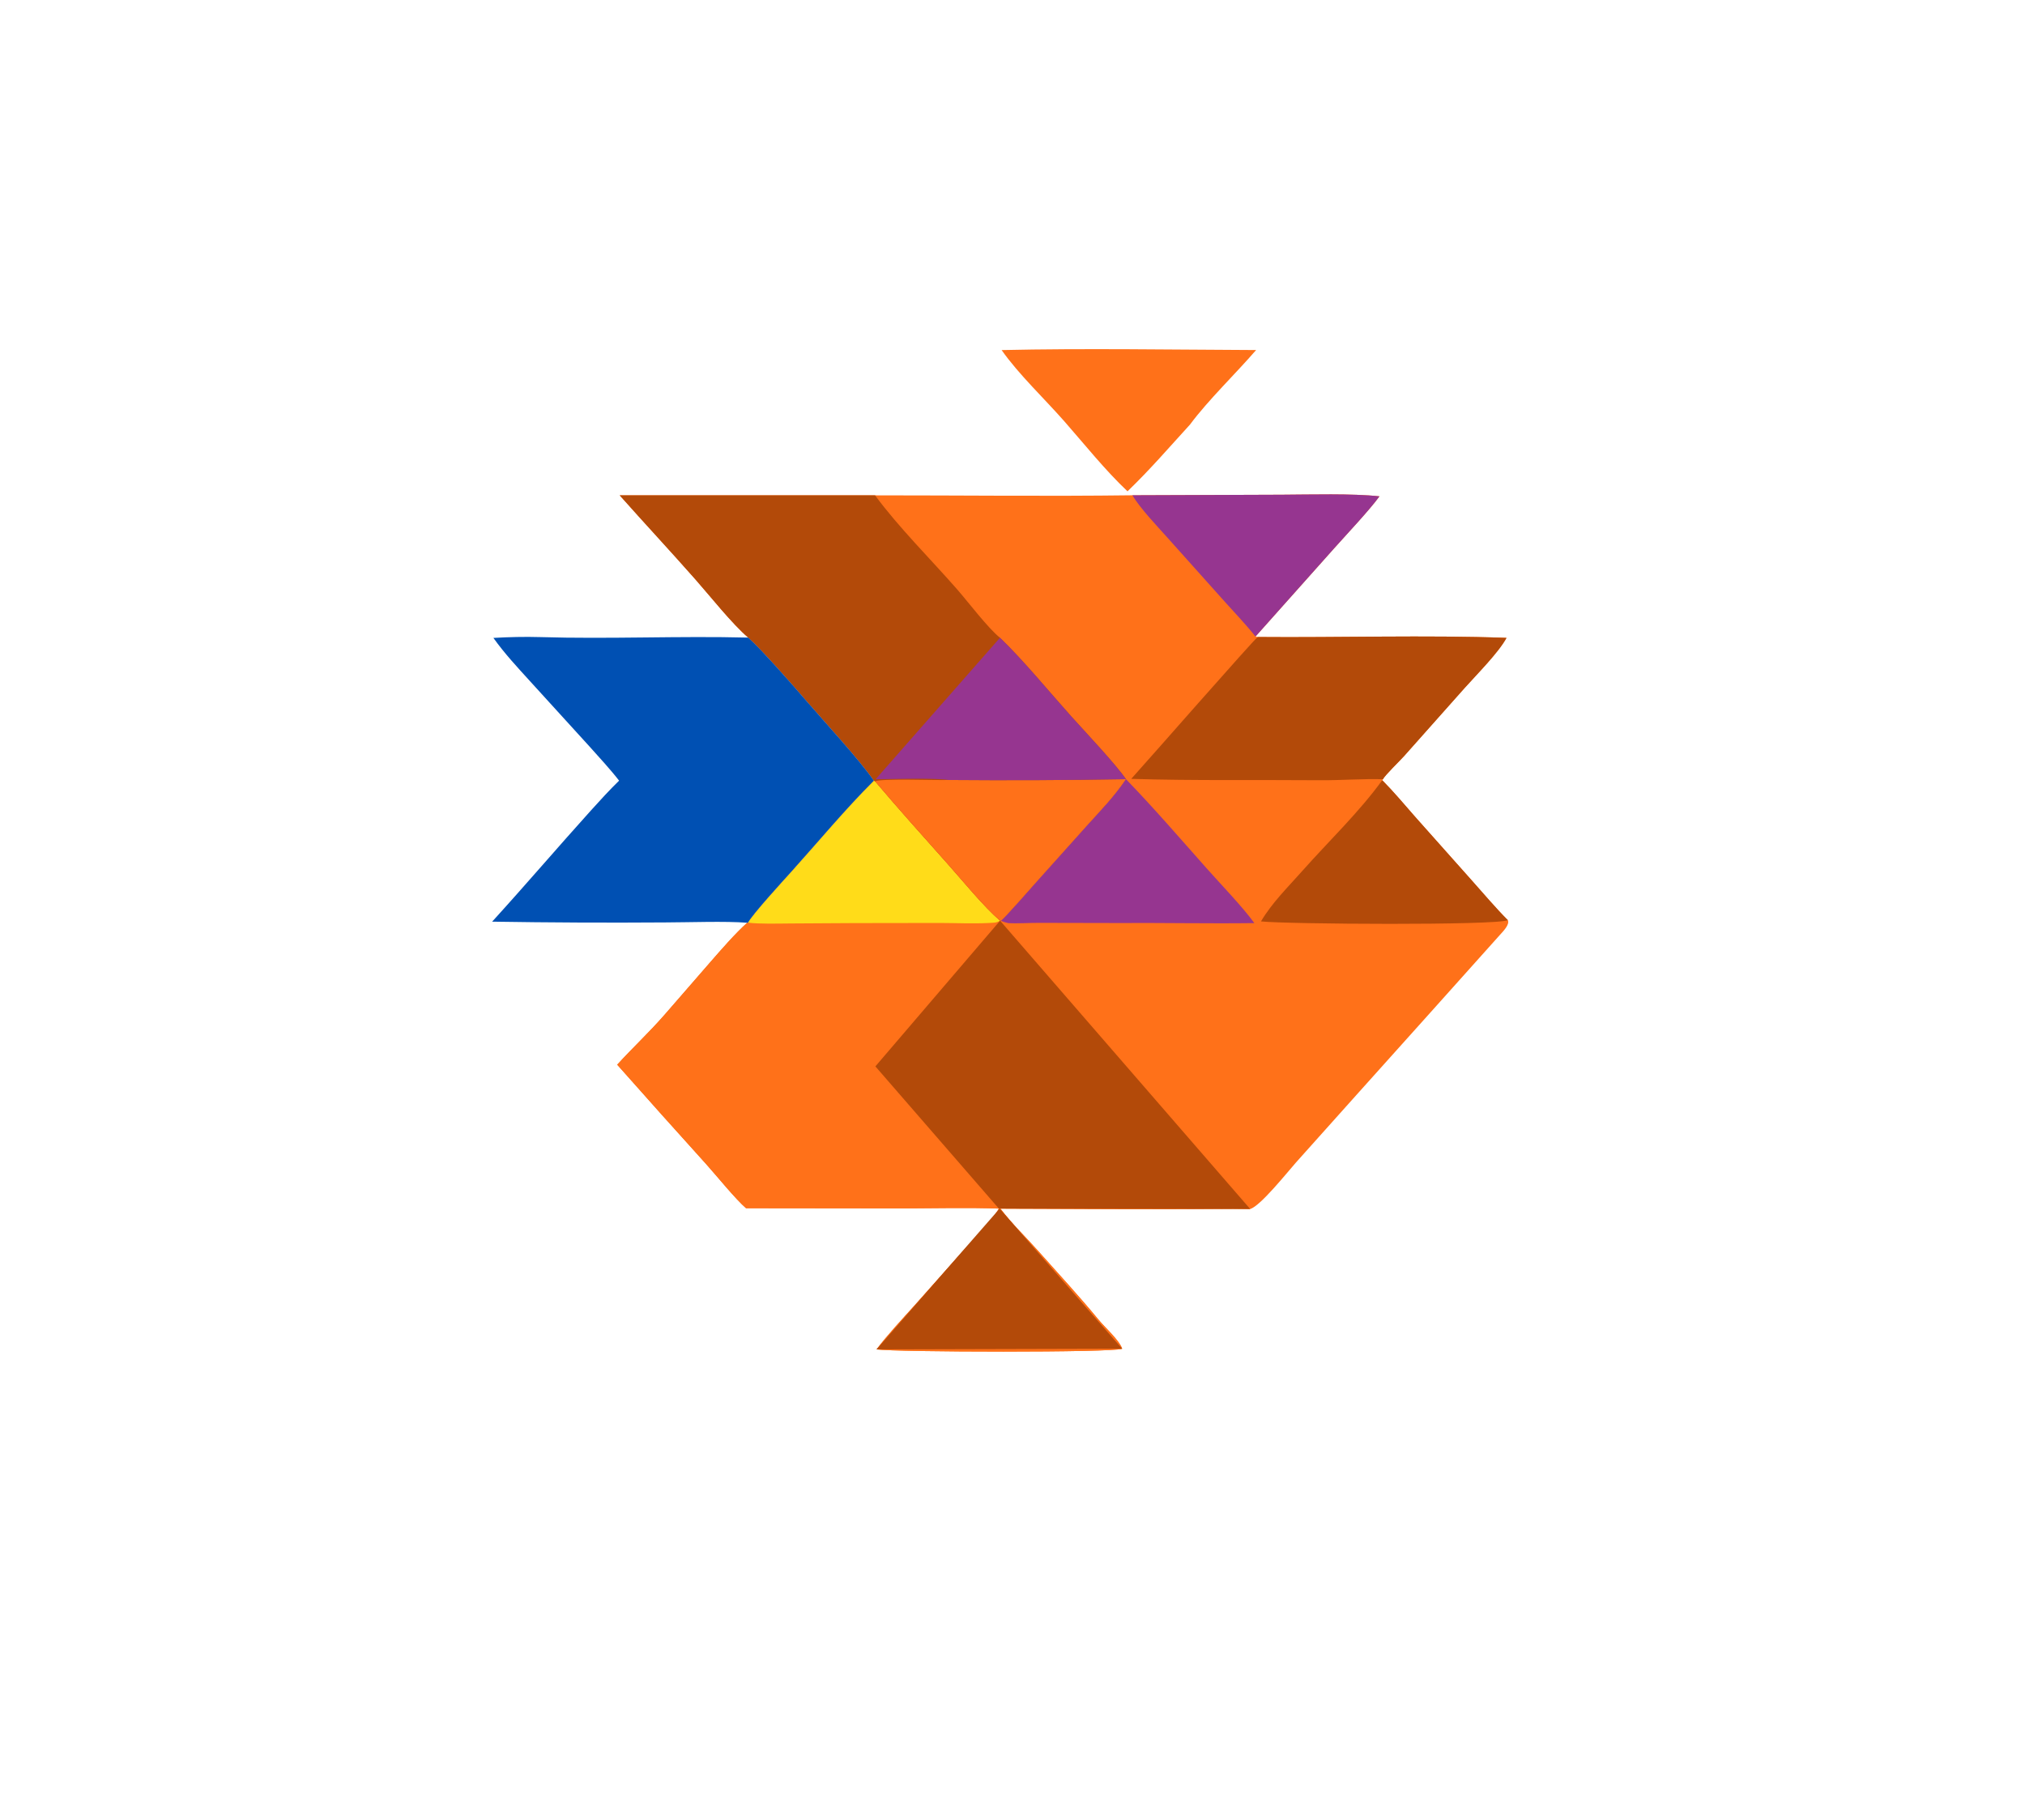
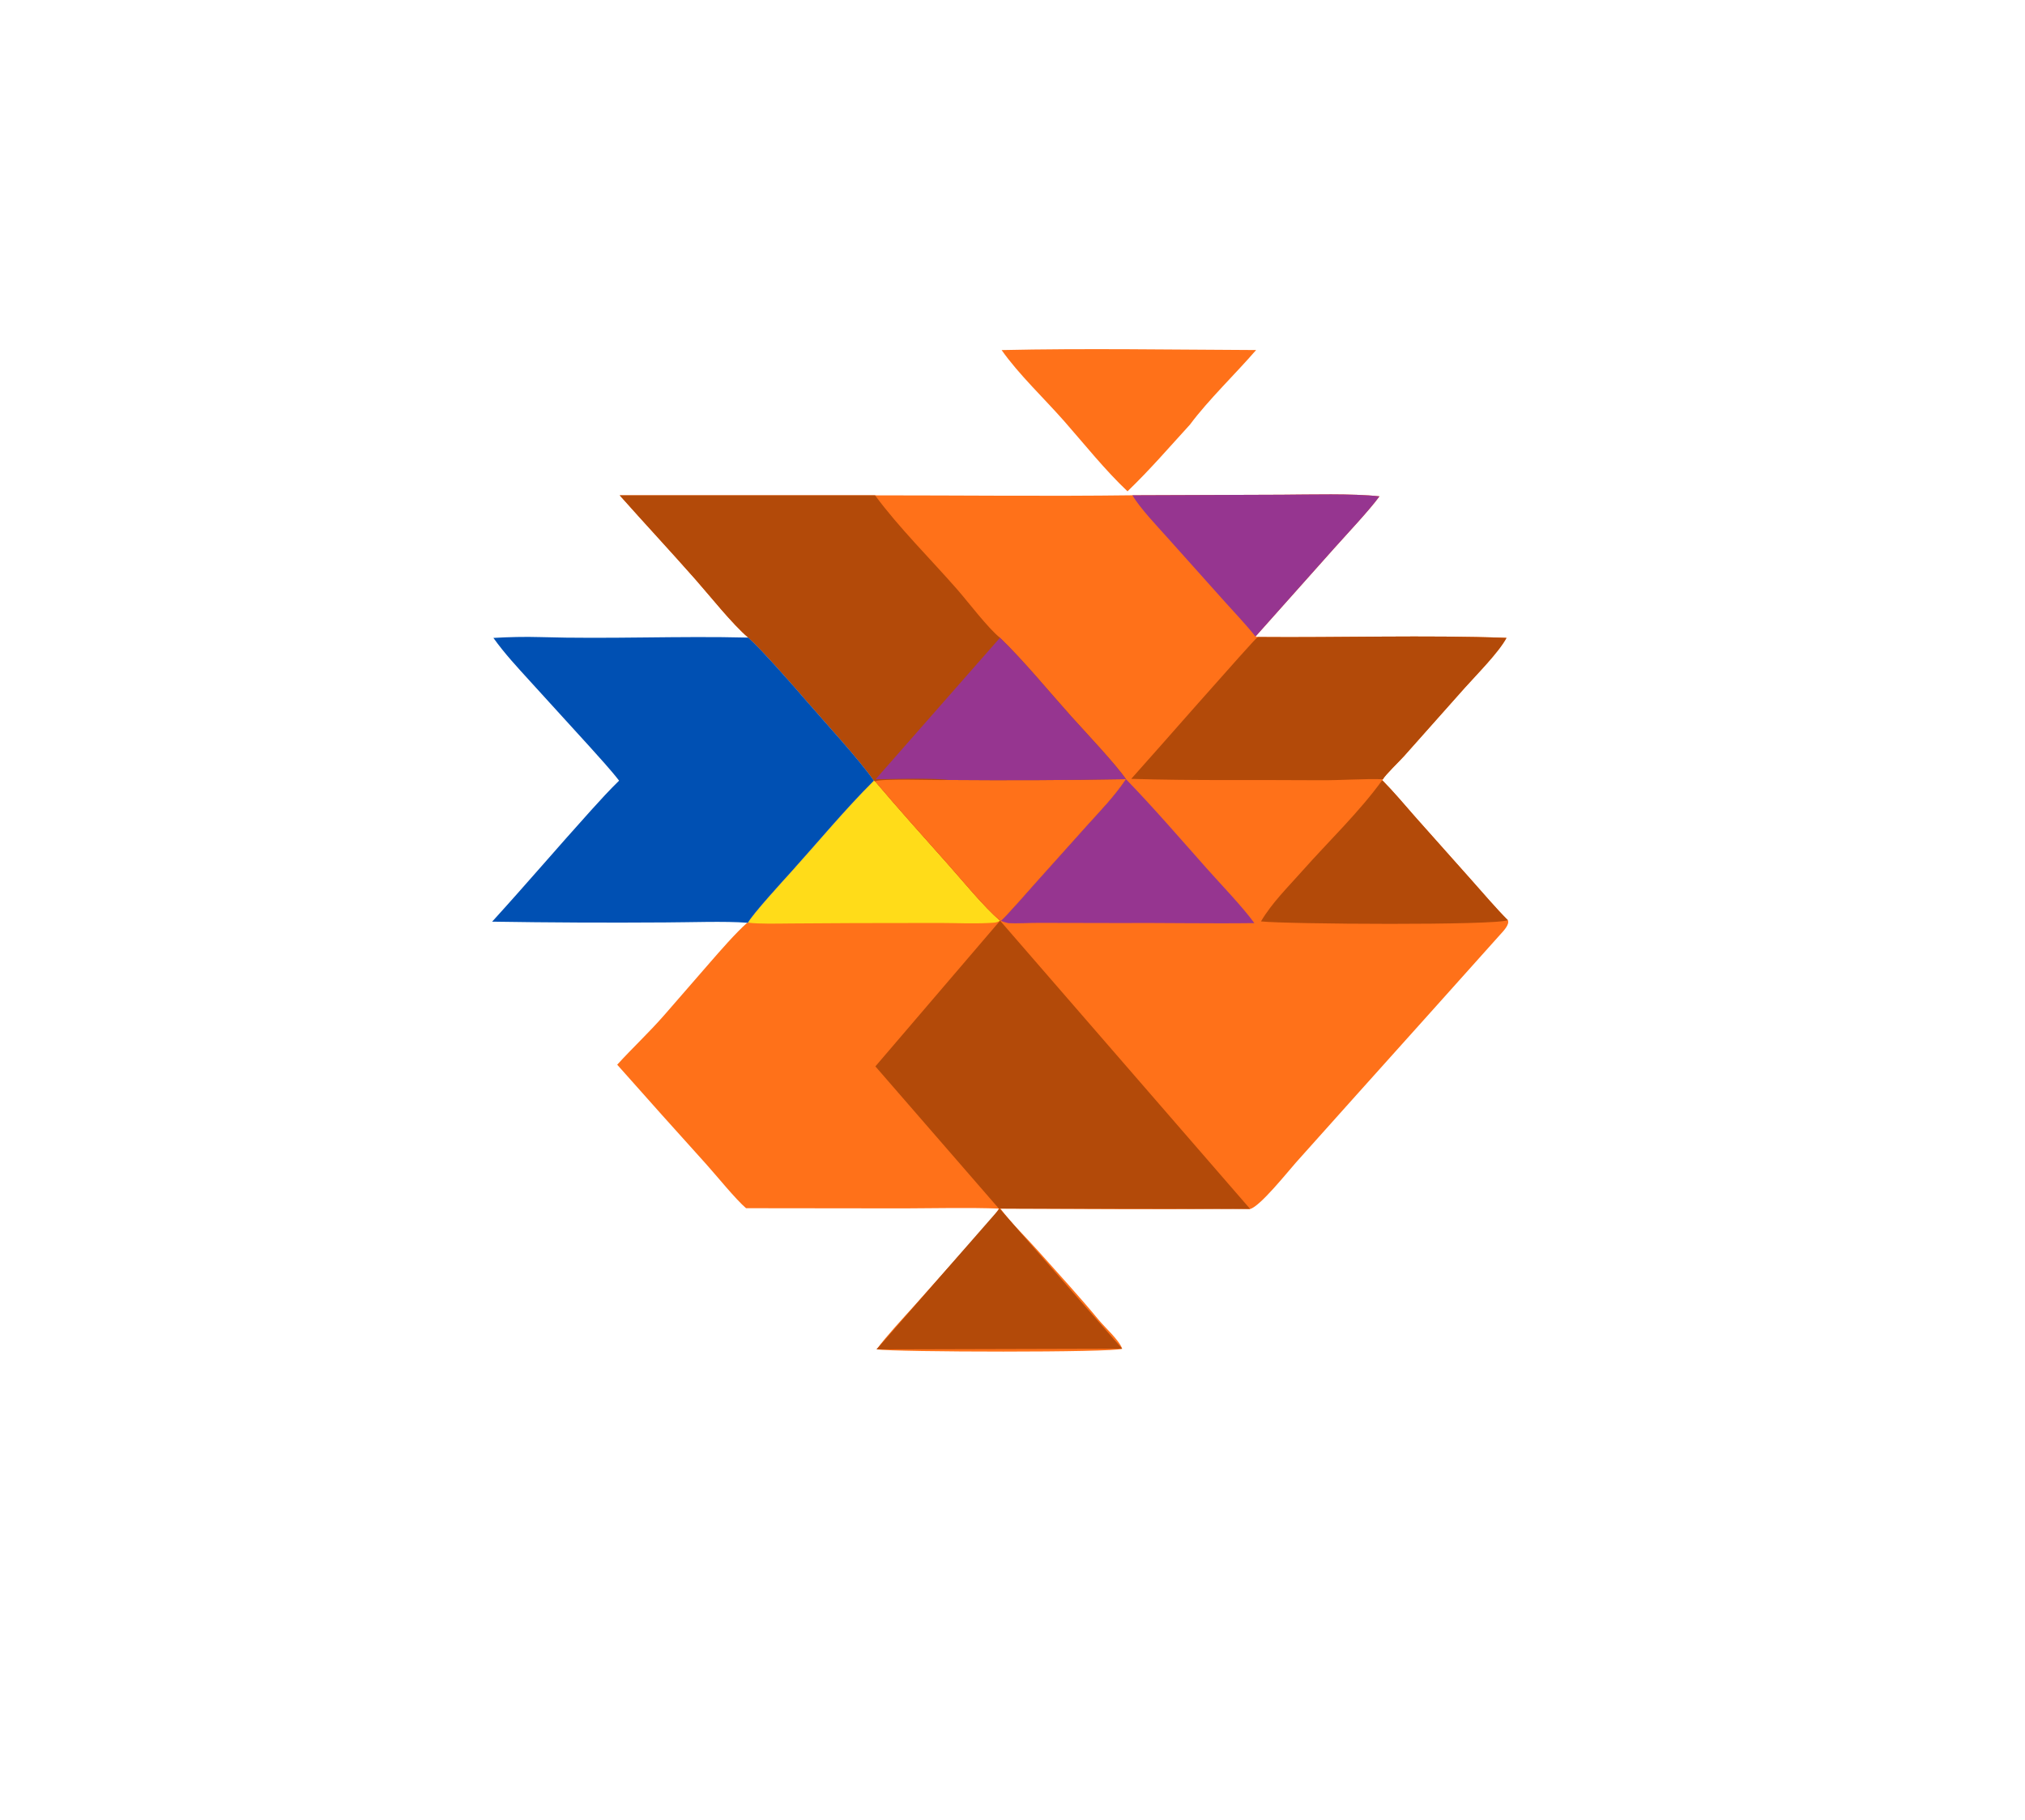
<svg xmlns="http://www.w3.org/2000/svg" width="1024" height="920" viewBox="0 0 1024 920">
  <path fill="#FF7119" transform="scale(0.610979 0.61089)" d="M937.2 409.99L1061.15 409.534C1084.21 409.446 1119.37 408.399 1141.71 410.872C1133.58 422.152 1114.39 442.469 1104.33 453.766L1039.1 526.941L1040.98 527.317C1108.44 527.919 1180.16 525.592 1246.86 528.033C1240.42 540.084 1221.99 558.566 1212.07 569.677L1161.97 626.033C1158.55 629.836 1146.09 641.905 1144.59 645.073L1144.03 645.842C1153.66 655.578 1162.52 666.211 1171.57 676.516L1218.32 729.032C1227.81 739.657 1238.03 751.772 1247.96 761.711C1249.74 765.378 1243.88 771.162 1241.37 773.967C1202.05 817.996 1162.57 861.89 1123.16 905.841L1072.59 962.355C1065.69 970.134 1043.02 998.579 1034.71 1000.8L1020.86 1000.62C957.064 1001.24 891.86 1000.79 828.002 1000.52C838.129 1013.8 848.684 1023.64 859.704 1036.04C876.344 1054.77 893.467 1073.3 909.372 1092.63C914.463 1098.82 926.435 1109.49 928.761 1116.48C922.148 1119.79 740.987 1119.34 725.496 1117.02C734.552 1104.94 746.522 1092.25 756.685 1080.9L796.352 1036.41C804.973 1026.91 820.984 1011.07 826.699 1000.47C801.752 999.528 773.391 1000.24 748.221 1000.31L617.472 1000.16C608.911 992.837 593.026 973.206 584.66 963.891C559.911 936.508 535.301 909 510.83 881.369C523.506 867.399 536.748 855.206 549.89 840.181L587.607 796.785C596.193 786.932 608.801 772.389 618.428 763.858L619.075 763.791C622.928 756.636 647.778 729.535 654.82 721.72C677.327 696.741 699.544 669.86 723.272 646.235C710.846 628.345 682.835 598.073 668.27 581.15C657.891 569.09 630.423 537.612 619.27 527.806C605.905 516.426 587.84 493.555 575.52 479.587C554.851 456.154 533.591 433.337 512.902 410.042L724.267 410.05C794.687 410.036 866.946 410.898 937.2 409.99Z" />
-   <path fill="#FF7119" transform="scale(0.610979 0.61089)" d="M723.272 646.235L724.317 646.802C744.065 670.091 764.658 693.048 784.982 715.859C797.343 729.732 813.985 750.291 827.72 762.132L828.442 762.297C831.021 763.29 831.788 763.539 834.472 764.16L833.28 765.643C834.887 774.657 850.907 779.388 855.703 796.542L861.133 802.957C876.245 810.929 882.832 823.293 893.88 834.707C909.236 850.57 922.18 866.453 935.622 883.887C940.671 890.434 951.566 896.791 956.795 903.715C964.615 914.744 964.878 920.062 977.877 927.109C980.127 928.329 988.888 943.474 991.637 946.009C1002.25 958.655 1028.93 981.451 1033.63 996.562C1034.07 997.954 1034.43 999.371 1034.71 1000.8L1020.86 1000.62C957.064 1001.24 891.86 1000.79 828.002 1000.52C838.129 1013.8 848.684 1023.64 859.704 1036.04C876.344 1054.77 893.467 1073.3 909.372 1092.63C914.463 1098.82 926.435 1109.49 928.761 1116.48C922.148 1119.79 740.987 1119.34 725.496 1117.02C734.552 1104.94 746.522 1092.25 756.685 1080.9L796.352 1036.41C804.973 1026.91 820.984 1011.07 826.699 1000.47C801.752 999.528 773.391 1000.24 748.221 1000.31L617.472 1000.16C608.911 992.837 593.026 973.206 584.66 963.891C559.911 936.508 535.301 909 510.83 881.369C523.506 867.399 536.748 855.206 549.89 840.181L587.607 796.785C596.193 786.932 608.801 772.389 618.428 763.858L619.075 763.791C622.928 756.636 647.778 729.535 654.82 721.72C677.327 696.741 699.544 669.86 723.272 646.235Z" />
  <path fill="#B34A09" transform="scale(0.610979 0.61089)" d="M827.72 762.132L1034.71 1000.8L826.699 1000.47L724.519 882.759Z" />
  <path fill="#B34A09" transform="scale(0.610979 0.61089)" d="M827.35 1000.5L928.761 1116.48L725.496 1117.02Z" />
  <path fill="#FFDC19" transform="scale(0.610979 0.61089)" d="M723.272 646.235L724.317 646.802C744.065 670.091 764.658 693.048 784.982 715.859C797.343 729.732 813.985 750.291 827.72 762.132C824.383 764.18 822.058 763.735 818.131 764.068C804.939 764.706 791.127 764.074 777.83 764.036L706.565 764.144L653.96 764.458C643.804 764.523 628.854 764.984 619.075 763.791C622.928 756.636 647.778 729.535 654.82 721.72C677.327 696.741 699.544 669.86 723.272 646.235Z" />
  <path fill="#B34A09" transform="scale(0.610979 0.61089)" d="M512.902 410.042L724.267 410.05C743.911 436.745 770.255 462.787 792.275 487.97C801.183 498.158 817.965 520.282 827.642 527.926C846.58 546.068 868.861 573.207 886.759 593.152C898.132 605.826 923.185 632.282 931.926 645.016C922.088 659.618 911.253 670.617 899.534 683.614L858.331 729.574C853.297 735.191 832.108 759.479 828.442 762.297L827.72 762.132C813.985 750.291 797.343 729.732 784.982 715.859C764.658 693.048 744.065 670.091 724.317 646.802L723.272 646.235C710.846 628.345 682.835 598.073 668.27 581.15C657.891 569.09 630.423 537.612 619.27 527.806C605.905 516.426 587.84 493.555 575.52 479.587C554.851 456.154 533.591 433.337 512.902 410.042Z" />
  <path fill="#FF7119" transform="scale(0.610979 0.61089)" d="M931.926 645.016C922.088 659.618 911.253 670.617 899.534 683.614L858.331 729.574C853.297 735.191 832.108 759.479 828.442 762.297L827.72 762.132C813.985 750.291 797.343 729.732 784.982 715.859C764.658 693.048 744.065 670.091 724.317 646.802C729.359 644.254 775.454 646.11 785.141 645.671C834.07 646.083 883.003 645.865 931.926 645.016Z" />
  <path fill="#963590" transform="scale(0.610979 0.61089)" d="M724.704 645.08L827.642 527.926C846.58 546.068 868.861 573.207 886.759 593.152C898.132 605.826 923.185 632.282 931.926 645.016C883.003 645.865 834.07 646.083 785.141 645.671C773.77 643.894 737.424 644.962 724.704 645.08Z" />
  <path fill="#B34A09" transform="scale(0.610979 0.61089)" d="M1040.98 527.317C1108.44 527.919 1180.16 525.592 1246.86 528.033C1240.42 540.084 1221.99 558.566 1212.07 569.677L1161.97 626.033C1158.55 629.836 1146.09 641.905 1144.59 645.073C1129.38 644.531 1108.84 646.021 1092.56 645.884C1040.68 645.448 988.117 646.348 936.254 644.754C946.674 633.379 1038.76 528.215 1040.98 527.317Z" />
  <path fill="#963590" transform="scale(0.610979 0.61089)" d="M931.926 645.016C954.895 668.723 976.851 694.232 998.813 718.966C1010.35 731.957 1028.32 750.562 1038.19 764.16C999.912 764.648 962.128 763.842 924.037 764.089L860.154 763.956C852.124 763.905 842.096 764.636 834.472 764.16C831.788 763.539 831.021 763.29 828.442 762.297C832.108 759.479 853.297 735.191 858.331 729.574L899.534 683.614C911.253 670.617 922.088 659.618 931.926 645.016Z" />
  <path fill="#B34A09" transform="scale(0.610979 0.61089)" d="M1144.03 645.842C1153.66 655.578 1162.52 666.211 1171.57 676.516L1218.32 729.032C1227.81 739.657 1238.03 751.772 1247.96 761.711C1238.05 766.184 1065.79 765.075 1043.65 762.753C1052.68 747.405 1065.93 734.415 1077.62 721.222C1099.43 696.616 1124.85 672.387 1144.03 645.842Z" />
  <path fill="#963590" transform="scale(0.610979 0.61089)" d="M937.2 409.99L1061.15 409.534C1084.21 409.446 1119.37 408.399 1141.71 410.872C1133.58 422.152 1114.39 442.469 1104.33 453.766L1039.1 526.941C1032.28 518.162 1020.89 506.146 1013.21 497.569L966.157 444.987C956.913 434.631 944.167 421.396 937.2 409.99Z" />
  <path fill="#0050B3" transform="scale(0.610979 0.61089)" d="M619.27 527.806C630.423 537.612 657.891 569.09 668.27 581.15C682.835 598.073 710.846 628.345 723.272 646.235C699.544 669.86 677.327 696.741 654.82 721.72C647.778 729.535 622.928 756.636 619.075 763.791L618.428 763.858C600.316 762.412 570.026 763.555 550.638 763.591C502.865 763.93 455.091 763.718 407.323 762.954C434.988 732.559 461.625 701.357 489.141 670.838C496.694 662.462 504.306 654.107 512.391 646.238C505.82 637.64 495.357 626.29 487.947 618.002L438.807 564.034C428.094 552.241 417.642 541.069 408.37 528.065C421.036 527.34 434.403 527.006 447.062 527.388C504.208 529.113 562.237 526.345 619.27 527.806Z" />
  <path fill="#FF7119" transform="scale(0.610979 0.61089)" d="M828.994 289.795C897.262 288.243 971.068 289.485 1039.62 289.764C1022.88 309.19 999.924 331.195 984.92 351.445C966.955 371.099 952.642 387.894 933.19 406.723C914.469 388.995 897.967 368.217 880.909 348.779C864.564 330.154 843.043 309.826 828.994 289.795Z" />
</svg>
